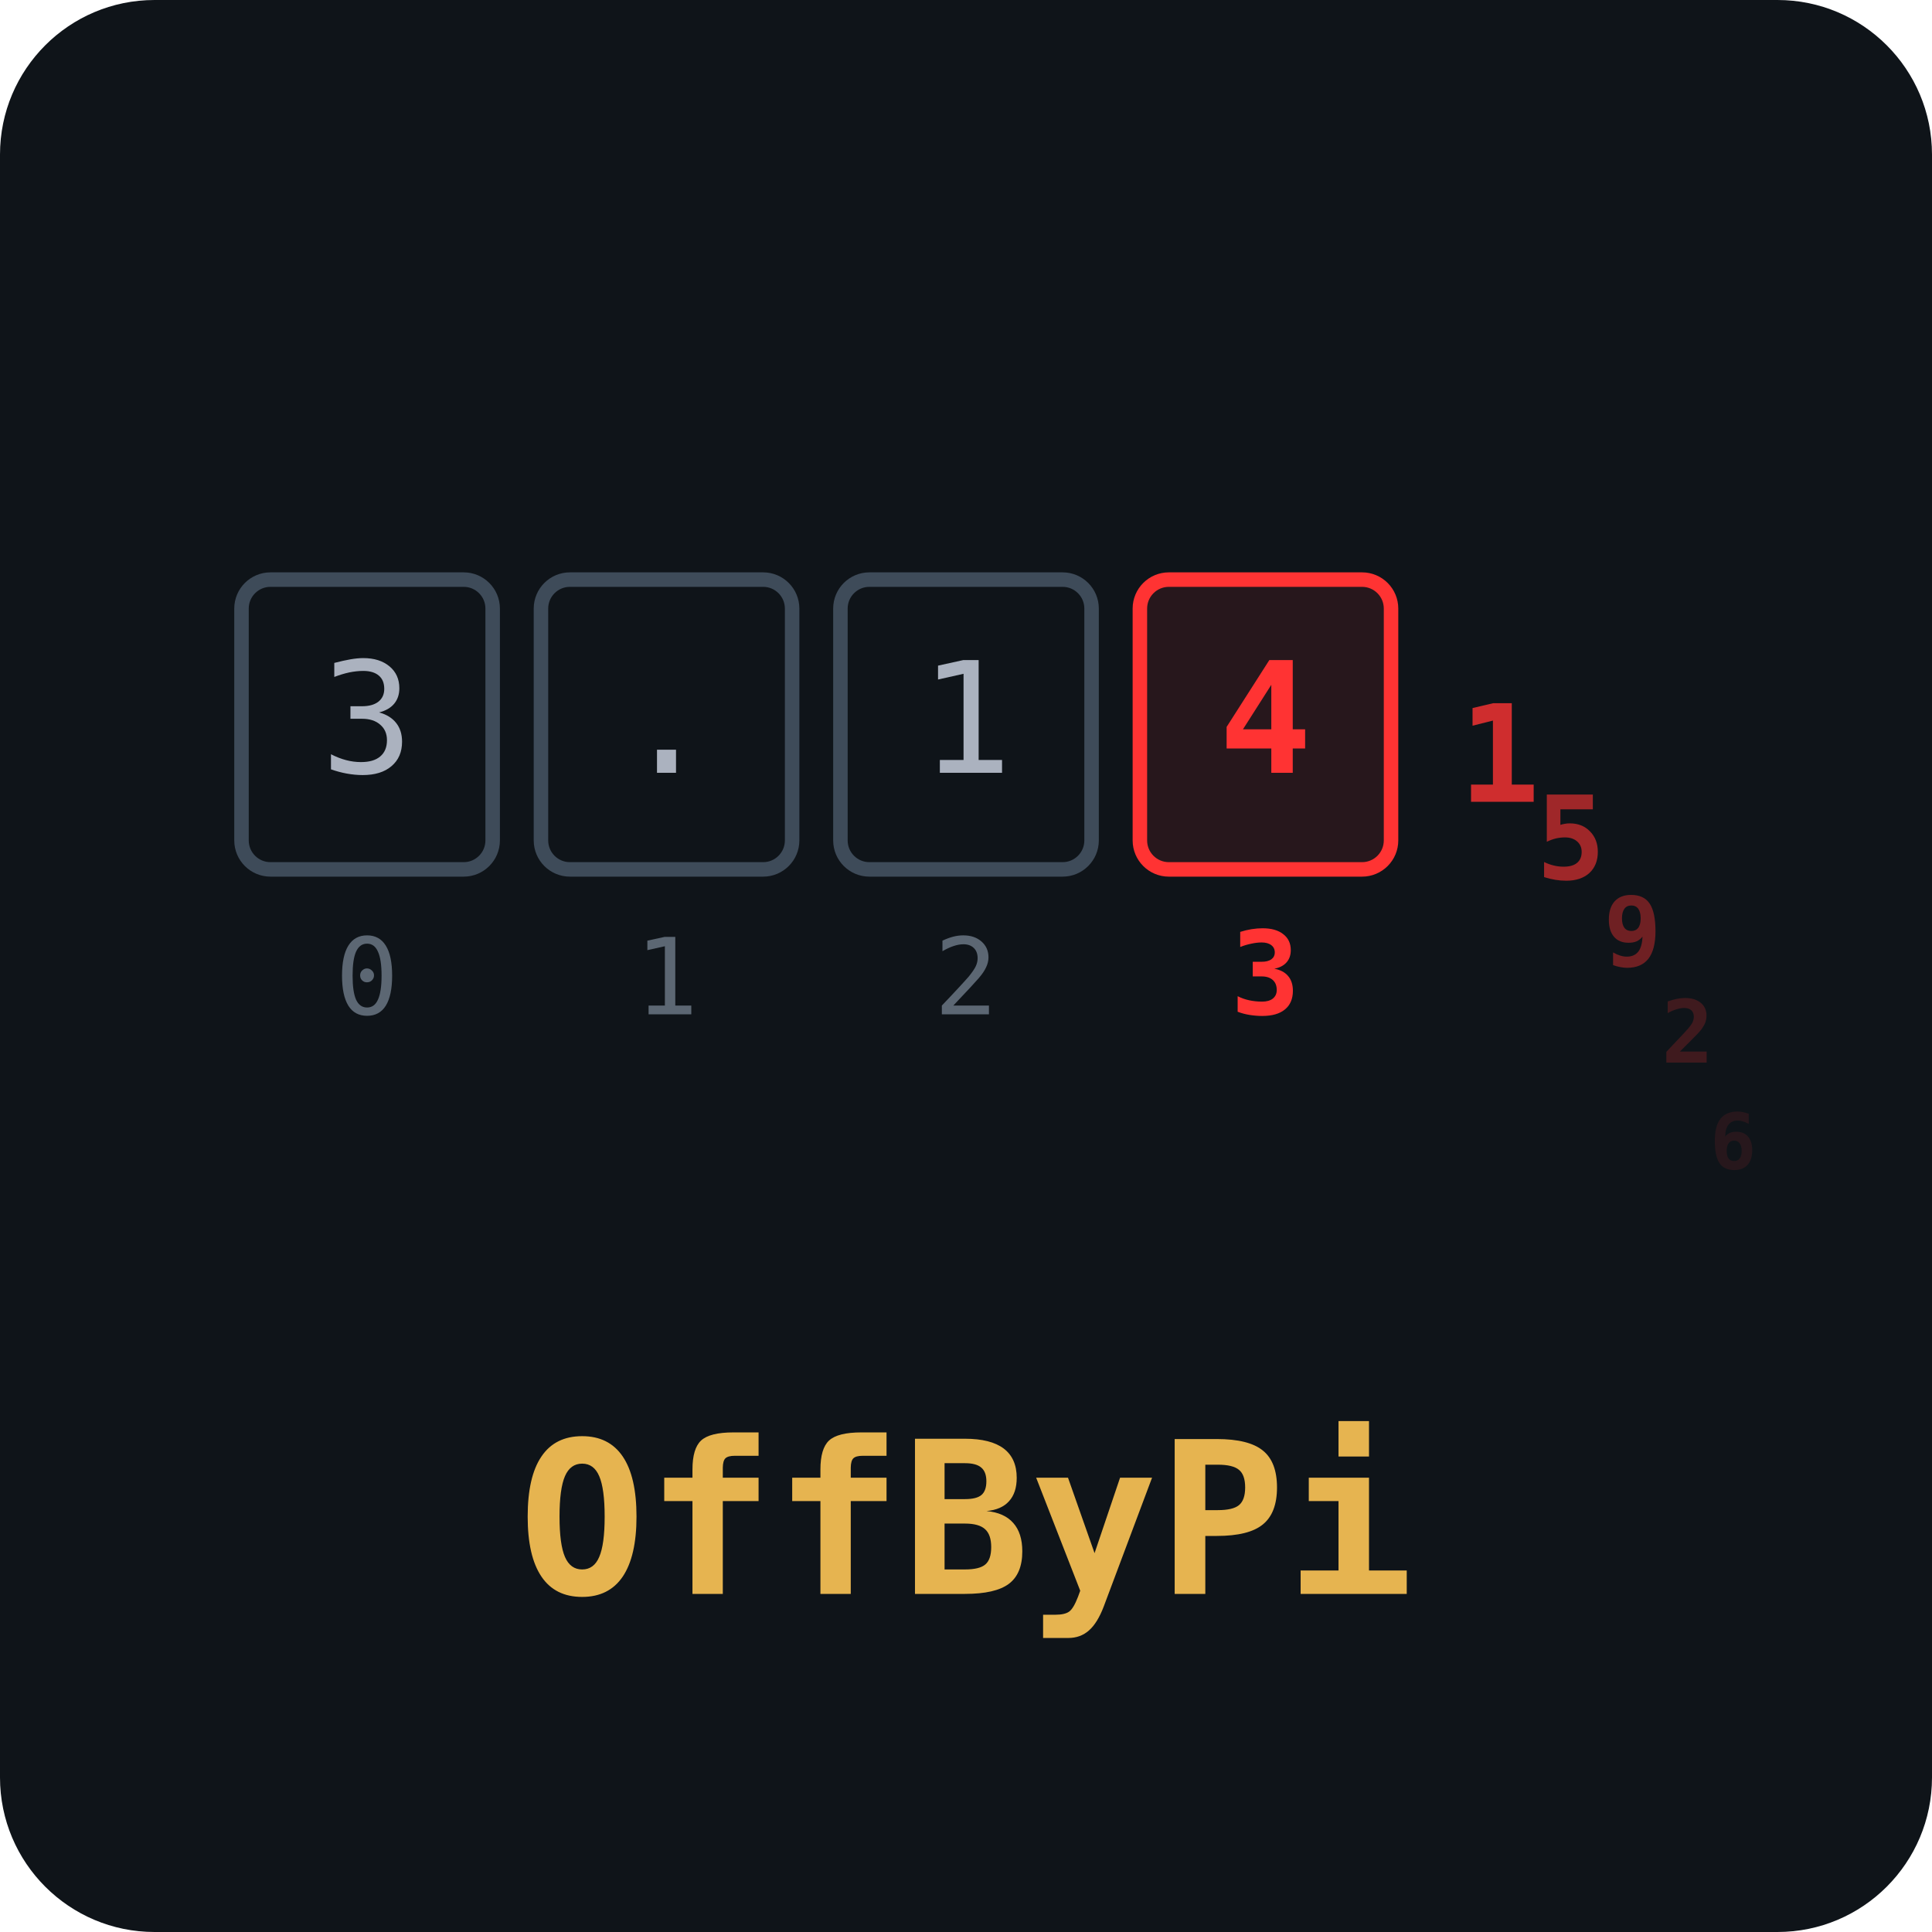
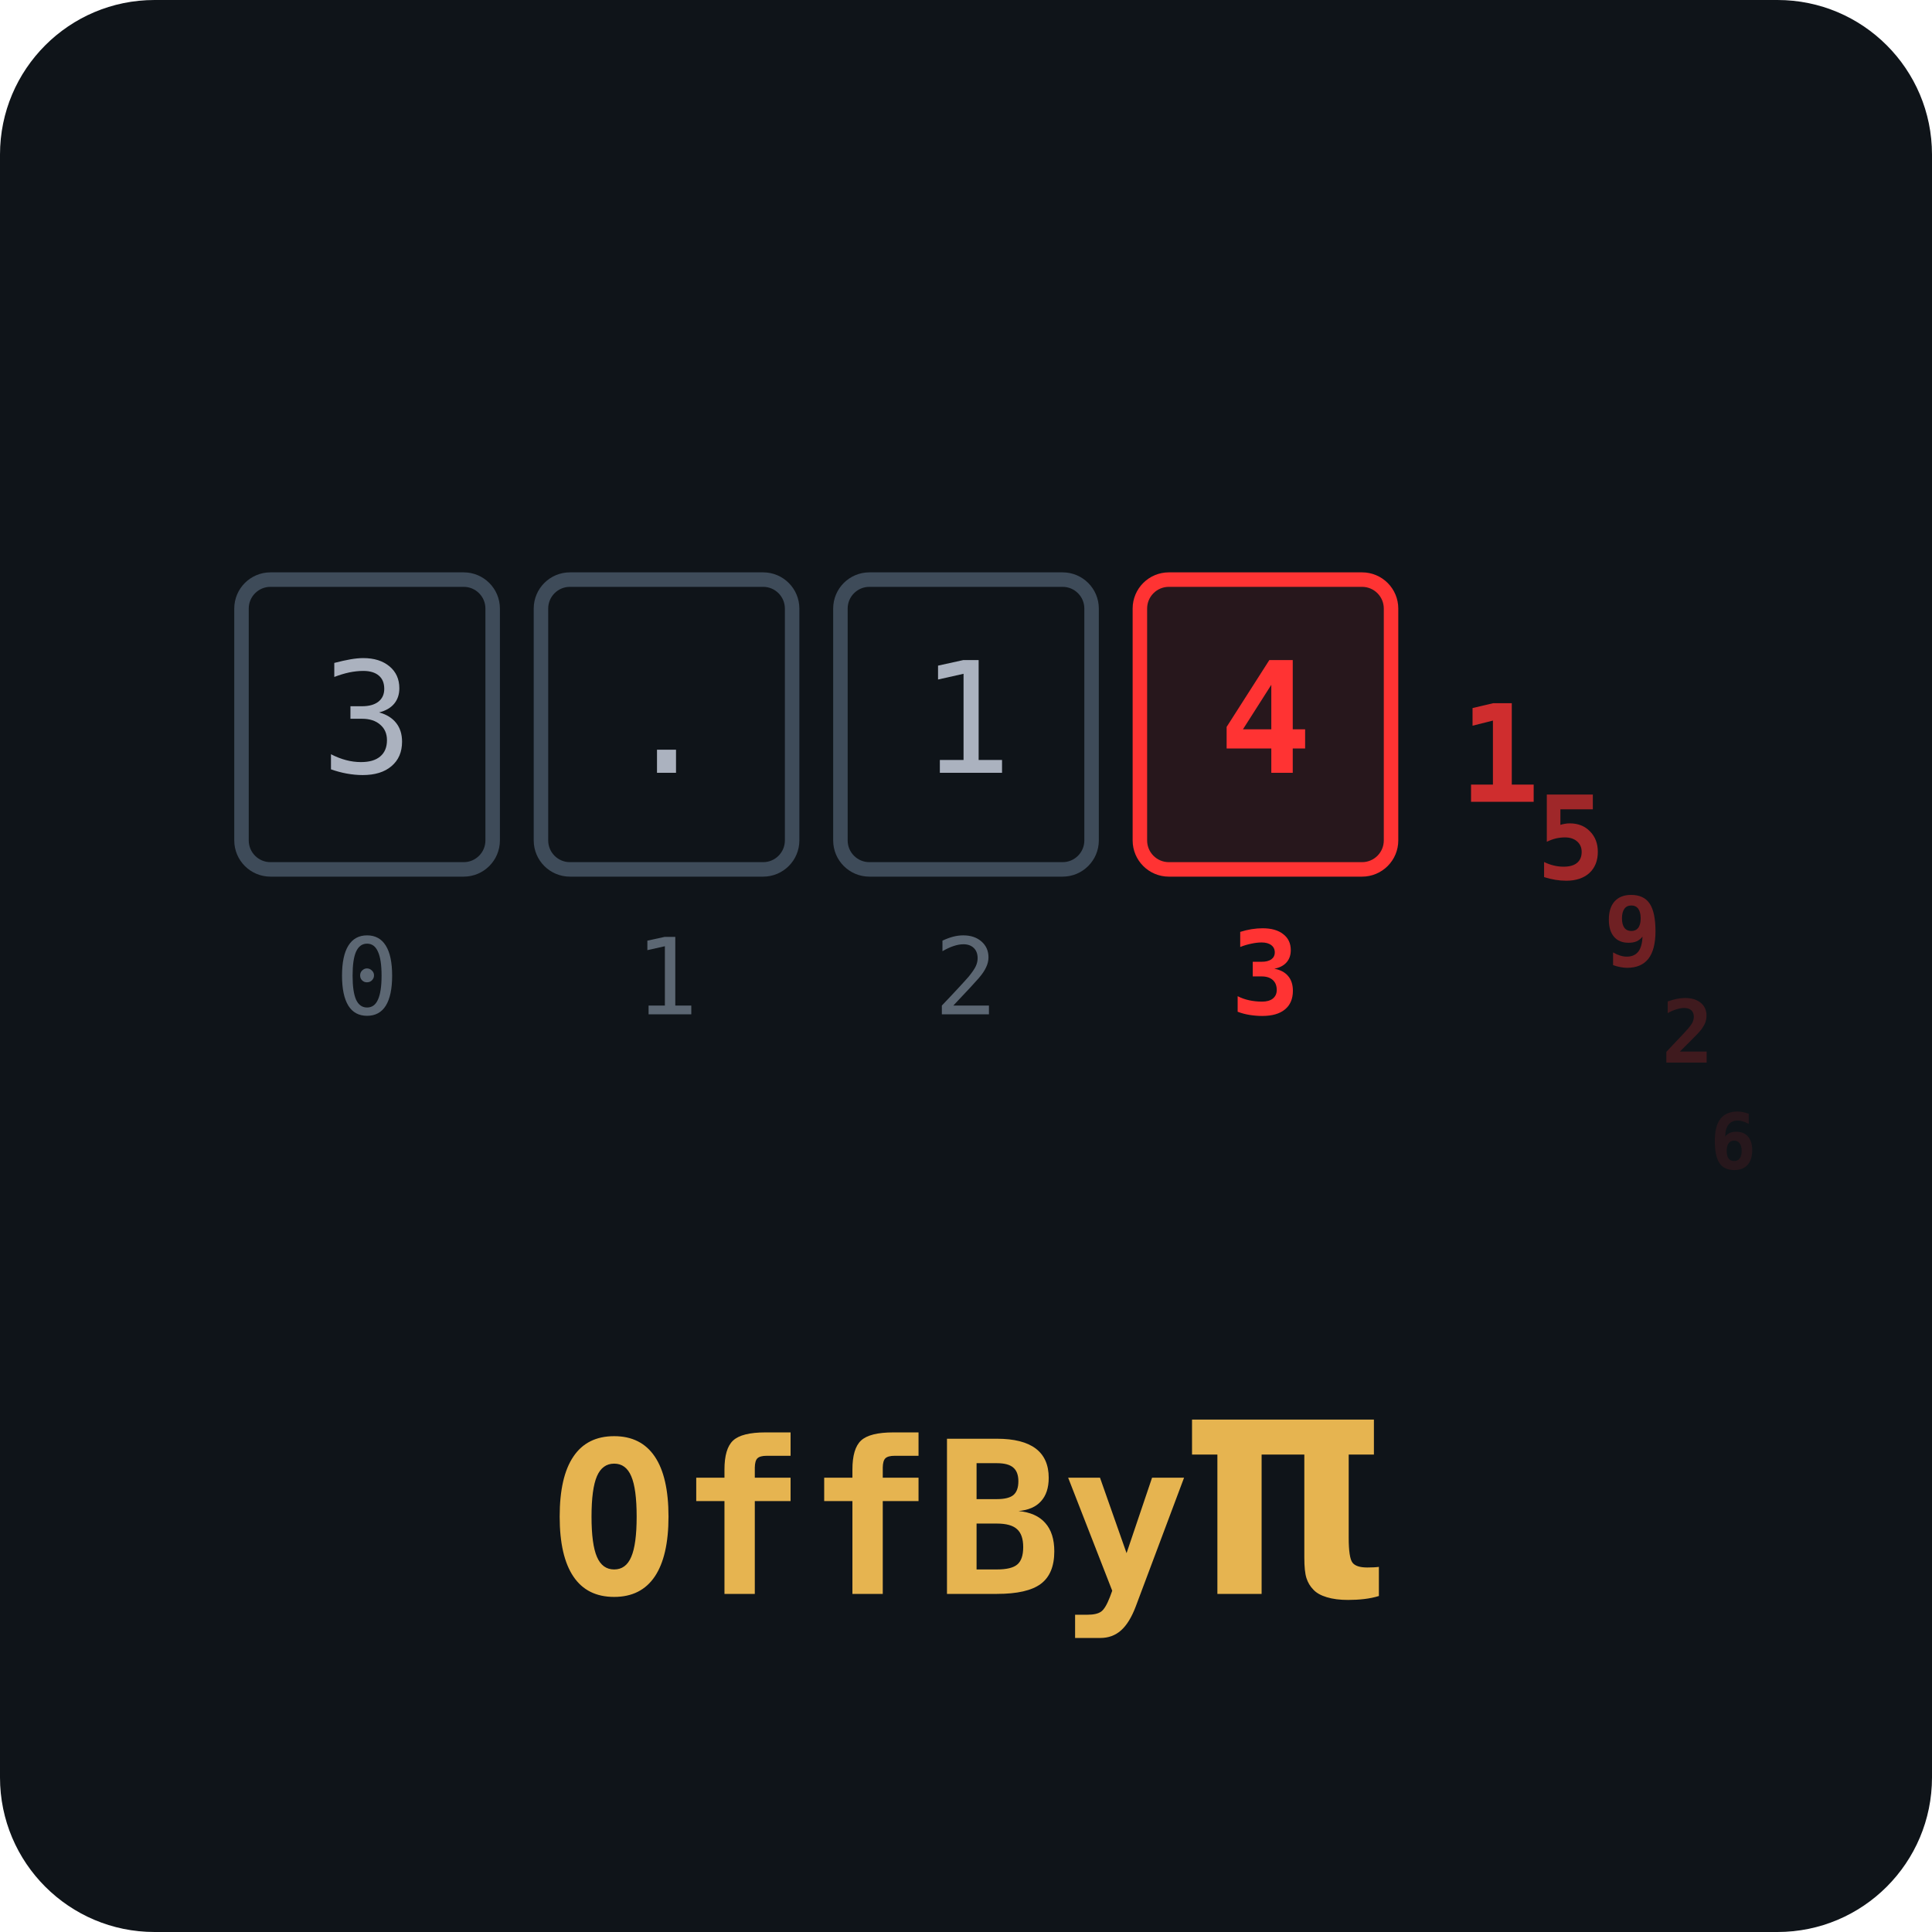
<svg xmlns="http://www.w3.org/2000/svg" viewBox="0 0 200 200" width="100%" height="100%">
  <rect width="100%" height="100%" fill="#0f1419" rx="16" />
  <style>
    .mono { font-family: 'JetBrains Mono', 'Fira Code', Monaco, monospace; }
    .text-brand { fill: #e6b450; font-size: 22px; font-weight: bold; }
    .text-sub { fill: #5c6773; font-size: 11px; }
    .array-box { stroke: #3e4b59; stroke-width: 1.5; fill: none; }
    .array-box-error { stroke: #ff3333; stroke-width: 1.5; fill: #ff3333; fill-opacity: 0.1; }
    .text-accent { fill: #ff3333; font-weight: bold; }
    .text-dim { fill: #abb2bf; }
  </style>
  <rect x="25" y="60" width="26" height="30" class="array-box" rx="3" />
  <text x="38" y="80" class="mono text-dim" font-size="16" text-anchor="middle">3</text>
  <text x="38" y="105" class="mono text-sub" text-anchor="middle">0</text>
  <rect x="56" y="60" width="26" height="30" class="array-box" rx="3" />
  <text x="69" y="80" class="mono text-dim" font-size="16" text-anchor="middle">.</text>
  <text x="69" y="105" class="mono text-sub" text-anchor="middle">1</text>
  <rect x="87" y="60" width="26" height="30" class="array-box" rx="3" />
  <text x="100" y="80" class="mono text-dim" font-size="16" text-anchor="middle">1</text>
  <text x="100" y="105" class="mono text-sub" text-anchor="middle">2</text>
  <rect x="118" y="60" width="26" height="30" class="array-box-error" rx="3" />
  <text x="131" y="80" class="mono text-accent" font-size="16" text-anchor="middle">4</text>
  <text x="131" y="105" class="mono text-accent" text-anchor="middle">3</text>
  <text x="151" y="83" class="mono text-accent" font-size="14" opacity="0.8">1</text>
  <text x="159" y="91" class="mono text-accent" font-size="12" opacity="0.6">5</text>
  <text x="166" y="100" class="mono text-accent" font-size="10" opacity="0.4">9</text>
  <text x="172" y="110" class="mono text-accent" font-size="9" opacity="0.2">2</text>
  <text x="177" y="121" class="mono text-accent" font-size="8" opacity="0.1">6</text>
-   <text x="100" y="165" class="mono text-brand" text-anchor="middle">OffByPi</text>
+   <text x="100" y="165" class="mono text-brand" text-anchor="middle">OffBy<tspan font-size="33px">π</tspan>
+   </text>
</svg>
